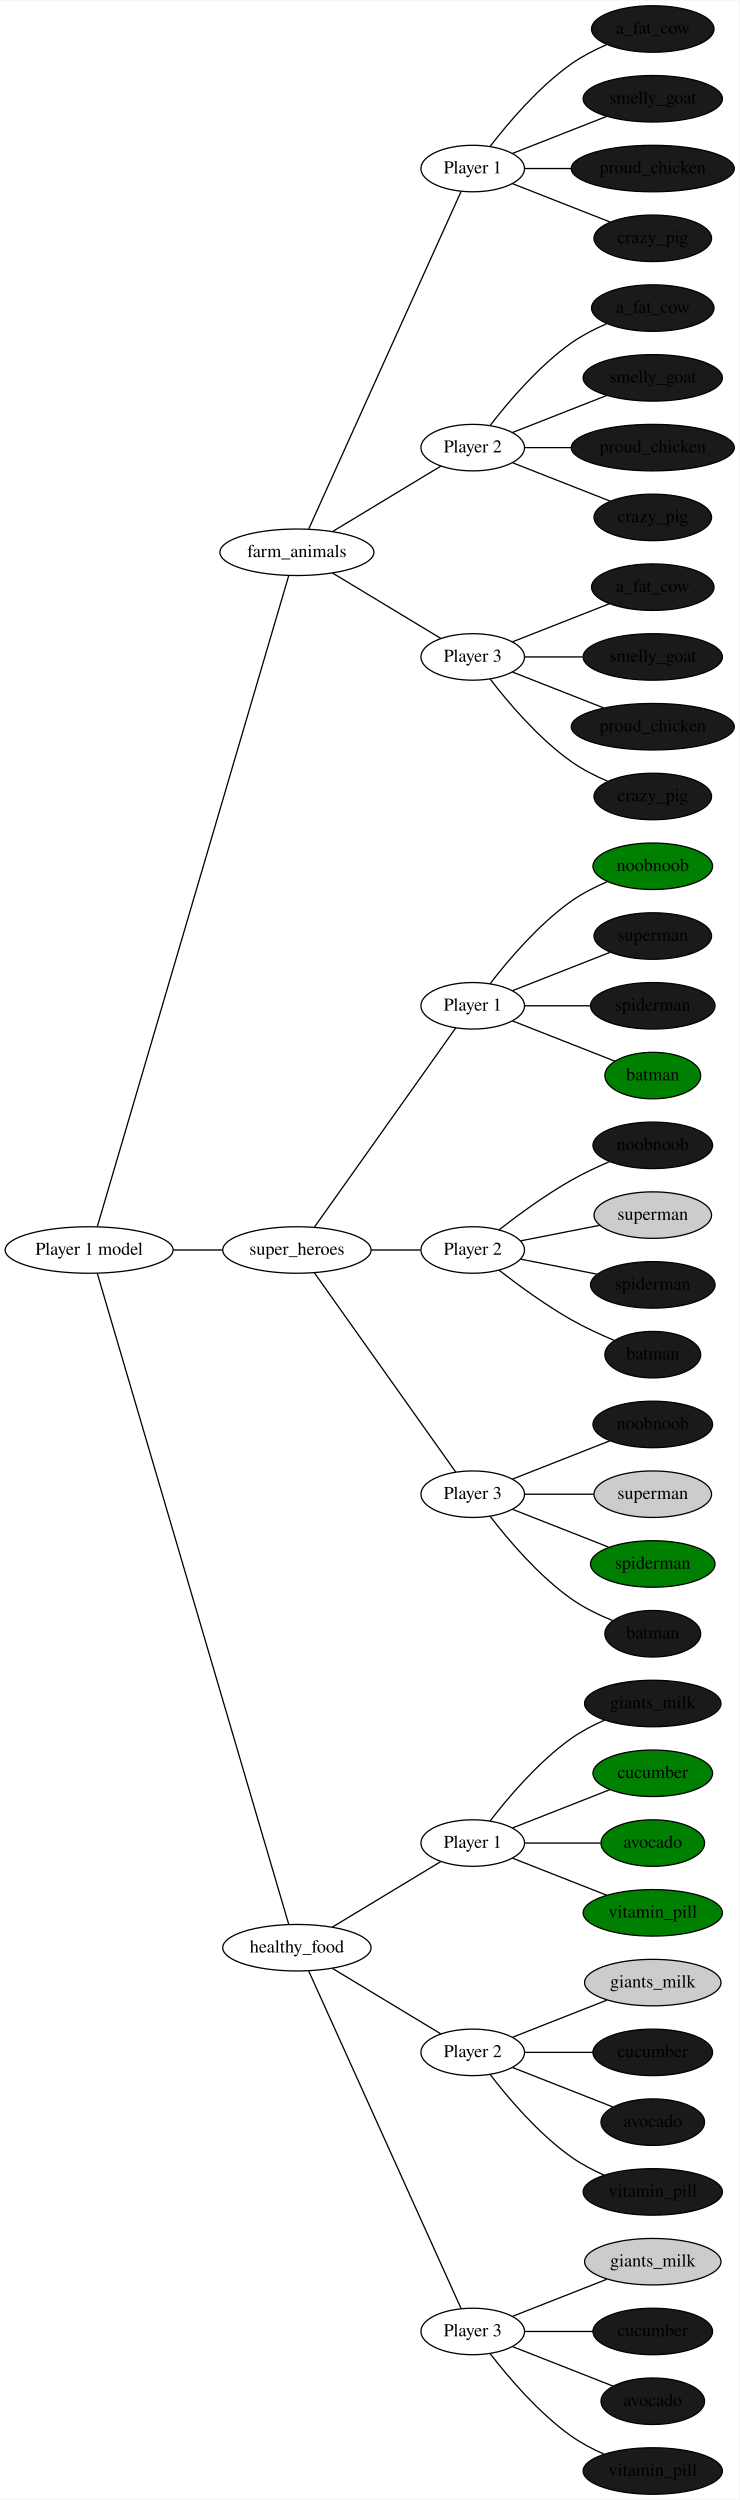
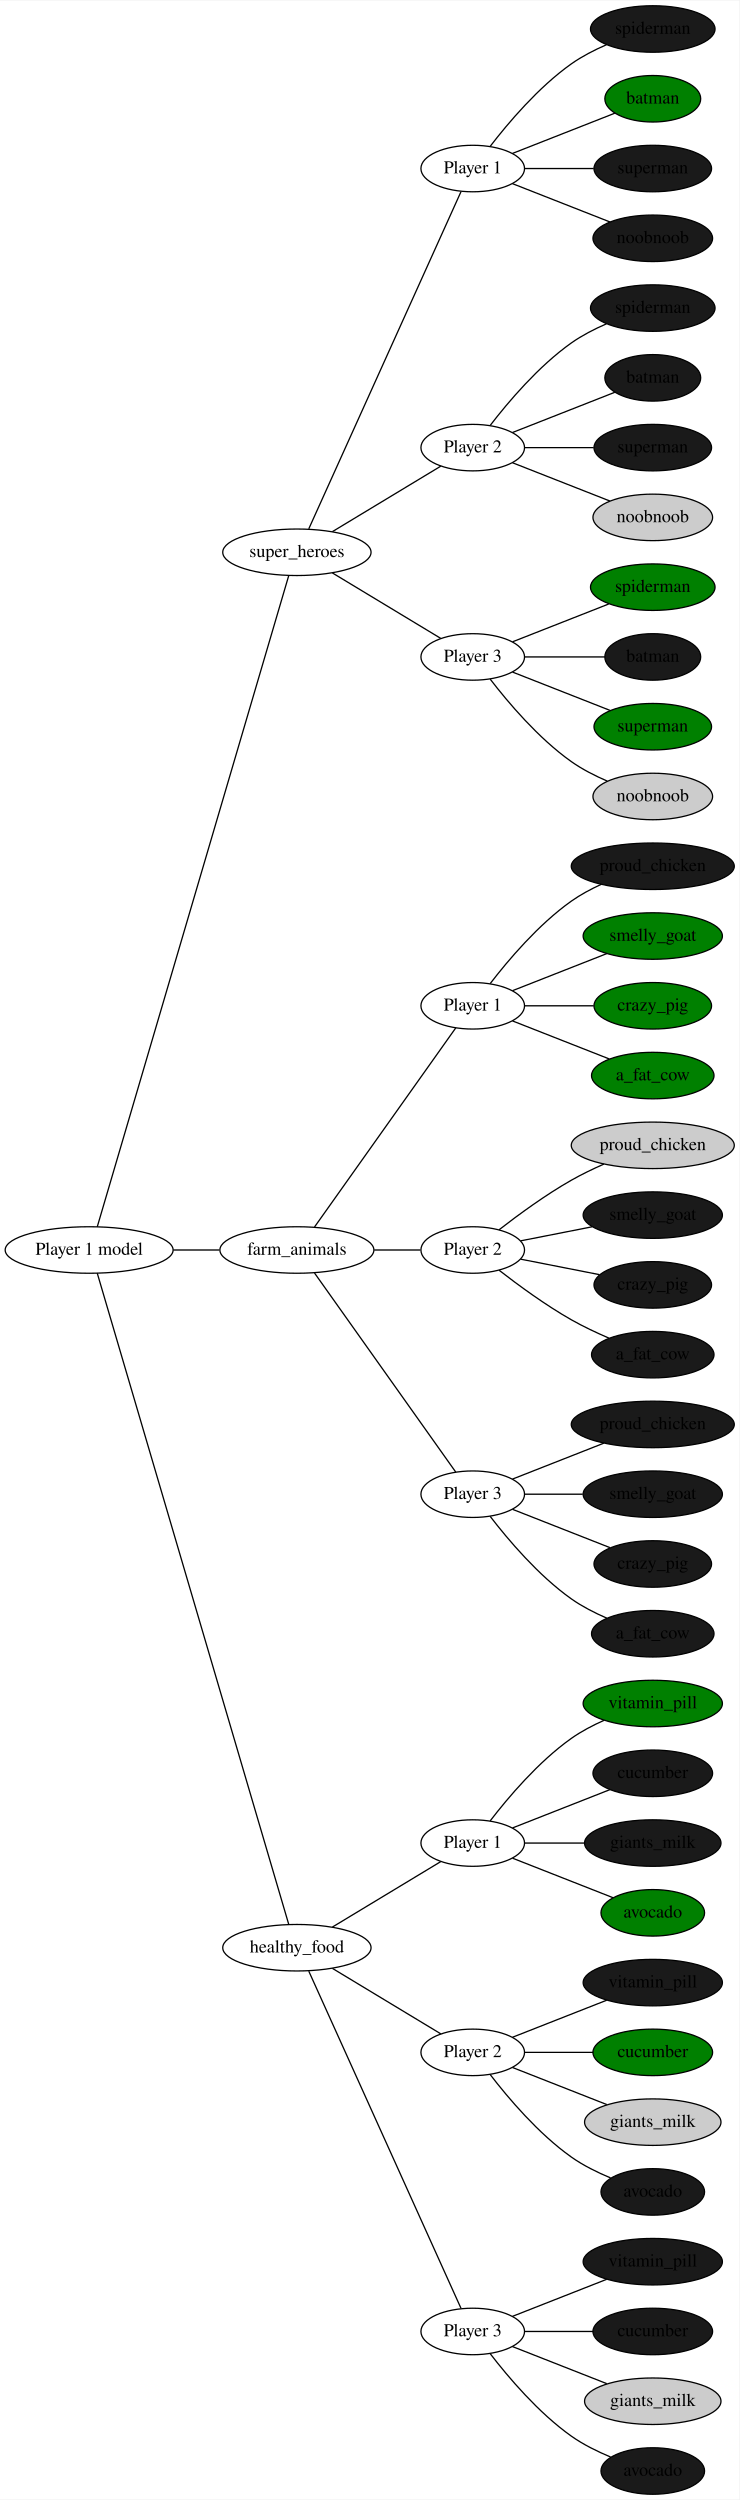
<svg xmlns="http://www.w3.org/2000/svg" width="572pt" height="1934pt" viewBox="0.00 0.00 572.26 1934.00">
  <g id="graph0" class="graph" transform="scale(1 1) rotate(0) translate(4 1930)">
    <polygon fill="white" stroke="none" points="-4,4 -4,-1930 568.26,-1930 568.26,4 -4,4" />
    <g id="node1" class="node">
      <ellipse fill="none" stroke="black" cx="64.994" cy="-963" rx="64.989" ry="18" />
      <text text-anchor="middle" x="64.994" y="-959.3" font-family="Times,serif" font-size="14.00">Player 1 model</text>
    </g>
    <g id="node2" class="node">
-       <ellipse fill="none" stroke="black" cx="225.783" cy="-1503" rx="59.59" ry="18" />
-       <text text-anchor="middle" x="225.783" y="-1499.3" font-family="Times,serif" font-size="14.00">farm_animals</text>
+       <ellipse fill="none" stroke="black" cx="225.783" cy="-1503" rx="57.391" ry="18" />
+       <text text-anchor="middle" x="225.783" y="-1499.3" font-family="Times,serif" font-size="14.00">super_heroes</text>
    </g>
    <g id="edge1" class="edge">
      <path fill="none" stroke="black" d="M71.277,-980.967C95.439,-1063.14 195.277,-1402.66 219.48,-1484.97" />
    </g>
    <g id="node6" class="node">
-       <ellipse fill="none" stroke="black" cx="225.783" cy="-963" rx="57.391" ry="18" />
-       <text text-anchor="middle" x="225.783" y="-959.3" font-family="Times,serif" font-size="14.00">super_heroes</text>
+       <ellipse fill="none" stroke="black" cx="225.783" cy="-963" rx="59.59" ry="18" />
+       <text text-anchor="middle" x="225.783" y="-959.3" font-family="Times,serif" font-size="14.00">farm_animals</text>
    </g>
    <g id="edge5" class="edge">
-       <path fill="none" stroke="black" d="M130.122,-963C142.775,-963 155.965,-963 168.342,-963" />
+       <path fill="none" stroke="black" d="M130.122,-963C141.914,-963 154.173,-963 165.805,-963" />
    </g>
    <g id="node10" class="node">
      <ellipse fill="none" stroke="black" cx="225.783" cy="-423" rx="57.391" ry="18" />
      <text text-anchor="middle" x="225.783" y="-419.3" font-family="Times,serif" font-size="14.00">healthy_food</text>
    </g>
    <g id="edge9" class="edge">
      <path fill="none" stroke="black" d="M71.277,-945.033C95.439,-862.864 195.277,-523.344 219.48,-441.034" />
    </g>
    <g id="node3" class="node">
      <ellipse fill="none" stroke="black" cx="361.874" cy="-1800" rx="40.094" ry="18" />
      <text text-anchor="middle" x="361.874" y="-1796.3" font-family="Times,serif" font-size="14.00">Player 1</text>
    </g>
    <g id="edge2" class="edge">
      <path fill="none" stroke="black" d="M234.969,-1521.13C258.965,-1574.28 328.937,-1729.26 352.795,-1782.11" />
    </g>
    <g id="node4" class="node">
      <ellipse fill="none" stroke="black" cx="361.874" cy="-1584" rx="40.094" ry="18" />
      <text text-anchor="middle" x="361.874" y="-1580.3" font-family="Times,serif" font-size="14.00">Player 2</text>
    </g>
    <g id="edge3" class="edge">
      <path fill="none" stroke="black" d="M253.275,-1519C277.699,-1533.76 313.624,-1555.46 337.133,-1569.66" />
    </g>
    <g id="node5" class="node">
      <ellipse fill="none" stroke="black" cx="361.874" cy="-1422" rx="40.094" ry="18" />
      <text text-anchor="middle" x="361.874" y="-1418.3" font-family="Times,serif" font-size="14.00">Player 3</text>
    </g>
    <g id="edge4" class="edge">
      <path fill="none" stroke="black" d="M253.275,-1487C277.699,-1472.24 313.624,-1450.54 337.133,-1436.34" />
    </g>
    <g id="node14" class="node">
-       <ellipse fill="#1a1a1a" stroke="black" cx="501.215" cy="-1908" rx="47.392" ry="18" />
-       <text text-anchor="middle" x="501.215" y="-1904.3" font-family="Times,serif" font-size="14.00">a_fat_cow</text>
+       <ellipse fill="#1a1a1a" stroke="black" cx="501.215" cy="-1908" rx="48.192" ry="18" />
+       <text text-anchor="middle" x="501.215" y="-1904.3" font-family="Times,serif" font-size="14.00">spiderman</text>
    </g>
    <g id="edge13" class="edge">
-       <path fill="none" stroke="black" d="M375.354,-1817.14C389.088,-1835.02 412.63,-1862.91 438.171,-1881 446.511,-1886.91 456.349,-1891.92 465.702,-1895.96" />
+       <path fill="none" stroke="black" d="M375.354,-1817.14C389.088,-1835.02 412.63,-1862.91 438.171,-1881 446.416,-1886.84 456.123,-1891.8 465.38,-1895.82" />
    </g>
    <g id="node15" class="node">
-       <ellipse fill="#1a1a1a" stroke="black" cx="501.215" cy="-1854" rx="53.891" ry="18" />
-       <text text-anchor="middle" x="501.215" y="-1850.3" font-family="Times,serif" font-size="14.00">smelly_goat</text>
+       <ellipse fill="green" stroke="black" cx="501.215" cy="-1854" rx="37.093" ry="18" />
+       <text text-anchor="middle" x="501.215" y="-1850.3" font-family="Times,serif" font-size="14.00">batman</text>
    </g>
    <g id="edge14" class="edge">
-       <path fill="none" stroke="black" d="M392.675,-1811.72C414.134,-1820.15 443.143,-1831.56 465.625,-1840.4" />
+       <path fill="none" stroke="black" d="M392.675,-1811.72C416.185,-1820.96 448.758,-1833.77 471.88,-1842.86" />
    </g>
    <g id="node16" class="node">
-       <ellipse fill="#1a1a1a" stroke="black" cx="501.215" cy="-1800" rx="63.089" ry="18" />
-       <text text-anchor="middle" x="501.215" y="-1796.3" font-family="Times,serif" font-size="14.00">proud_chicken</text>
+       <ellipse fill="#1a1a1a" stroke="black" cx="501.215" cy="-1800" rx="45.492" ry="18" />
+       <text text-anchor="middle" x="501.215" y="-1796.3" font-family="Times,serif" font-size="14.00">superman</text>
    </g>
    <g id="edge15" class="edge">
-       <path fill="none" stroke="black" d="M402.231,-1800C413.407,-1800 425.859,-1800 438.036,-1800" />
+       <path fill="none" stroke="black" d="M402.231,-1800C418.876,-1800 438.351,-1800 455.534,-1800" />
    </g>
    <g id="node17" class="node">
-       <ellipse fill="#1a1a1a" stroke="black" cx="501.215" cy="-1746" rx="45.492" ry="18" />
-       <text text-anchor="middle" x="501.215" y="-1742.3" font-family="Times,serif" font-size="14.00">crazy_pig</text>
+       <ellipse fill="#1a1a1a" stroke="black" cx="501.215" cy="-1746" rx="46.292" ry="18" />
+       <text text-anchor="middle" x="501.215" y="-1742.3" font-family="Times,serif" font-size="14.00">noobnoob</text>
    </g>
    <g id="edge16" class="edge">
      <path fill="none" stroke="black" d="M392.675,-1788.28C414.923,-1779.54 445.287,-1767.6 468.077,-1758.64" />
    </g>
    <g id="node18" class="node">
-       <ellipse fill="#1a1a1a" stroke="black" cx="501.215" cy="-1692" rx="47.392" ry="18" />
-       <text text-anchor="middle" x="501.215" y="-1688.3" font-family="Times,serif" font-size="14.00">a_fat_cow</text>
+       <ellipse fill="#1a1a1a" stroke="black" cx="501.215" cy="-1692" rx="48.192" ry="18" />
+       <text text-anchor="middle" x="501.215" y="-1688.3" font-family="Times,serif" font-size="14.00">spiderman</text>
    </g>
    <g id="edge17" class="edge">
-       <path fill="none" stroke="black" d="M375.354,-1601.14C389.088,-1619.02 412.63,-1646.91 438.171,-1665 446.511,-1670.91 456.349,-1675.92 465.702,-1679.96" />
+       <path fill="none" stroke="black" d="M375.354,-1601.14C389.088,-1619.02 412.63,-1646.91 438.171,-1665 446.416,-1670.84 456.123,-1675.8 465.38,-1679.82" />
    </g>
    <g id="node19" class="node">
-       <ellipse fill="#1a1a1a" stroke="black" cx="501.215" cy="-1638" rx="53.891" ry="18" />
-       <text text-anchor="middle" x="501.215" y="-1634.3" font-family="Times,serif" font-size="14.00">smelly_goat</text>
+       <ellipse fill="#1a1a1a" stroke="black" cx="501.215" cy="-1638" rx="37.093" ry="18" />
+       <text text-anchor="middle" x="501.215" y="-1634.3" font-family="Times,serif" font-size="14.00">batman</text>
    </g>
    <g id="edge18" class="edge">
-       <path fill="none" stroke="black" d="M392.675,-1595.72C414.134,-1604.15 443.143,-1615.56 465.625,-1624.4" />
+       <path fill="none" stroke="black" d="M392.675,-1595.72C416.185,-1604.96 448.758,-1617.77 471.88,-1626.86" />
    </g>
    <g id="node20" class="node">
-       <ellipse fill="#1a1a1a" stroke="black" cx="501.215" cy="-1584" rx="63.089" ry="18" />
-       <text text-anchor="middle" x="501.215" y="-1580.3" font-family="Times,serif" font-size="14.00">proud_chicken</text>
+       <ellipse fill="#1a1a1a" stroke="black" cx="501.215" cy="-1584" rx="45.492" ry="18" />
+       <text text-anchor="middle" x="501.215" y="-1580.3" font-family="Times,serif" font-size="14.00">superman</text>
    </g>
    <g id="edge19" class="edge">
-       <path fill="none" stroke="black" d="M402.231,-1584C413.407,-1584 425.859,-1584 438.036,-1584" />
+       <path fill="none" stroke="black" d="M402.231,-1584C418.876,-1584 438.351,-1584 455.534,-1584" />
    </g>
    <g id="node21" class="node">
-       <ellipse fill="#1a1a1a" stroke="black" cx="501.215" cy="-1530" rx="45.492" ry="18" />
-       <text text-anchor="middle" x="501.215" y="-1526.3" font-family="Times,serif" font-size="14.00">crazy_pig</text>
+       <ellipse fill="#cccccc" stroke="black" cx="501.215" cy="-1530" rx="46.292" ry="18" />
+       <text text-anchor="middle" x="501.215" y="-1526.3" font-family="Times,serif" font-size="14.00">noobnoob</text>
    </g>
    <g id="edge20" class="edge">
      <path fill="none" stroke="black" d="M392.675,-1572.28C414.923,-1563.54 445.287,-1551.6 468.077,-1542.64" />
    </g>
    <g id="node22" class="node">
-       <ellipse fill="#1a1a1a" stroke="black" cx="501.215" cy="-1476" rx="47.392" ry="18" />
-       <text text-anchor="middle" x="501.215" y="-1472.3" font-family="Times,serif" font-size="14.00">a_fat_cow</text>
+       <ellipse fill="green" stroke="black" cx="501.215" cy="-1476" rx="48.192" ry="18" />
+       <text text-anchor="middle" x="501.215" y="-1472.3" font-family="Times,serif" font-size="14.00">spiderman</text>
    </g>
    <g id="edge21" class="edge">
-       <path fill="none" stroke="black" d="M392.675,-1433.72C414.765,-1442.4 444.856,-1454.23 467.591,-1463.17" />
+       <path fill="none" stroke="black" d="M392.675,-1433.72C414.607,-1442.34 444.427,-1454.07 467.103,-1462.98" />
    </g>
    <g id="node23" class="node">
-       <ellipse fill="#1a1a1a" stroke="black" cx="501.215" cy="-1422" rx="53.891" ry="18" />
-       <text text-anchor="middle" x="501.215" y="-1418.3" font-family="Times,serif" font-size="14.00">smelly_goat</text>
+       <ellipse fill="#1a1a1a" stroke="black" cx="501.215" cy="-1422" rx="37.093" ry="18" />
+       <text text-anchor="middle" x="501.215" y="-1418.3" font-family="Times,serif" font-size="14.00">batman</text>
    </g>
    <g id="edge22" class="edge">
-       <path fill="none" stroke="black" d="M402.231,-1422C416.181,-1422 432.119,-1422 447.03,-1422" />
+       <path fill="none" stroke="black" d="M402.231,-1422C421.73,-1422 445.111,-1422 464.143,-1422" />
    </g>
    <g id="node24" class="node">
-       <ellipse fill="#1a1a1a" stroke="black" cx="501.215" cy="-1368" rx="63.089" ry="18" />
-       <text text-anchor="middle" x="501.215" y="-1364.3" font-family="Times,serif" font-size="14.00">proud_chicken</text>
+       <ellipse fill="green" stroke="black" cx="501.215" cy="-1368" rx="45.492" ry="18" />
+       <text text-anchor="middle" x="501.215" y="-1364.3" font-family="Times,serif" font-size="14.00">superman</text>
    </g>
    <g id="edge23" class="edge">
-       <path fill="none" stroke="black" d="M392.675,-1410.28C413.424,-1402.12 441.232,-1391.19 463.372,-1382.49" />
+       <path fill="none" stroke="black" d="M392.675,-1410.28C414.923,-1401.54 445.287,-1389.6 468.077,-1380.64" />
    </g>
    <g id="node25" class="node">
-       <ellipse fill="#1a1a1a" stroke="black" cx="501.215" cy="-1314" rx="45.492" ry="18" />
-       <text text-anchor="middle" x="501.215" y="-1310.3" font-family="Times,serif" font-size="14.00">crazy_pig</text>
+       <ellipse fill="#cccccc" stroke="black" cx="501.215" cy="-1314" rx="46.292" ry="18" />
+       <text text-anchor="middle" x="501.215" y="-1310.3" font-family="Times,serif" font-size="14.00">noobnoob</text>
    </g>
    <g id="edge24" class="edge">
-       <path fill="none" stroke="black" d="M375.354,-1404.86C389.088,-1386.98 412.63,-1359.09 438.171,-1341 446.703,-1334.96 456.802,-1329.85 466.347,-1325.77" />
+       <path fill="none" stroke="black" d="M375.354,-1404.86C389.088,-1386.98 412.63,-1359.09 438.171,-1341 446.607,-1335.03 456.575,-1329.97 466.025,-1325.9" />
    </g>
    <g id="node7" class="node">
      <ellipse fill="none" stroke="black" cx="361.874" cy="-1152" rx="40.094" ry="18" />
      <text text-anchor="middle" x="361.874" y="-1148.3" font-family="Times,serif" font-size="14.00">Player 1</text>
    </g>
    <g id="edge6" class="edge">
      <path fill="none" stroke="black" d="M239.398,-980.781C265.15,-1017.08 323.469,-1099.28 348.777,-1134.95" />
    </g>
    <g id="node8" class="node">
      <ellipse fill="none" stroke="black" cx="361.874" cy="-963" rx="40.094" ry="18" />
      <text text-anchor="middle" x="361.874" y="-959.3" font-family="Times,serif" font-size="14.00">Player 2</text>
    </g>
    <g id="edge7" class="edge">
-       <path fill="none" stroke="black" d="M283.261,-963C296.145,-963 309.562,-963 321.546,-963" />
+       <path fill="none" stroke="black" d="M285.597,-963C297.701,-963 310.168,-963 321.388,-963" />
    </g>
    <g id="node9" class="node">
      <ellipse fill="none" stroke="black" cx="361.874" cy="-774" rx="40.094" ry="18" />
      <text text-anchor="middle" x="361.874" y="-770.3" font-family="Times,serif" font-size="14.00">Player 3</text>
    </g>
    <g id="edge8" class="edge">
      <path fill="none" stroke="black" d="M239.398,-945.219C265.15,-908.922 323.469,-826.723 348.777,-791.05" />
    </g>
    <g id="node26" class="node">
-       <ellipse fill="green" stroke="black" cx="501.215" cy="-1260" rx="46.292" ry="18" />
-       <text text-anchor="middle" x="501.215" y="-1256.3" font-family="Times,serif" font-size="14.00">noobnoob</text>
+       <ellipse fill="#1a1a1a" stroke="black" cx="501.215" cy="-1260" rx="63.089" ry="18" />
+       <text text-anchor="middle" x="501.215" y="-1256.3" font-family="Times,serif" font-size="14.00">proud_chicken</text>
    </g>
    <g id="edge25" class="edge">
-       <path fill="none" stroke="black" d="M375.354,-1169.14C389.088,-1187.02 412.63,-1214.91 438.171,-1233 446.607,-1238.97 456.575,-1244.03 466.025,-1248.1" />
+       <path fill="none" stroke="black" d="M375.354,-1169.14C389.088,-1187.02 412.63,-1214.91 438.171,-1233 445.169,-1237.96 453.221,-1242.28 461.157,-1245.93" />
    </g>
    <g id="node27" class="node">
-       <ellipse fill="#1a1a1a" stroke="black" cx="501.215" cy="-1206" rx="45.492" ry="18" />
-       <text text-anchor="middle" x="501.215" y="-1202.3" font-family="Times,serif" font-size="14.00">superman</text>
+       <ellipse fill="green" stroke="black" cx="501.215" cy="-1206" rx="53.891" ry="18" />
+       <text text-anchor="middle" x="501.215" y="-1202.3" font-family="Times,serif" font-size="14.00">smelly_goat</text>
    </g>
    <g id="edge26" class="edge">
-       <path fill="none" stroke="black" d="M392.675,-1163.72C414.923,-1172.46 445.287,-1184.4 468.077,-1193.36" />
+       <path fill="none" stroke="black" d="M392.675,-1163.72C414.134,-1172.15 443.143,-1183.56 465.625,-1192.4" />
    </g>
    <g id="node28" class="node">
-       <ellipse fill="#1a1a1a" stroke="black" cx="501.215" cy="-1152" rx="48.192" ry="18" />
-       <text text-anchor="middle" x="501.215" y="-1148.3" font-family="Times,serif" font-size="14.00">spiderman</text>
+       <ellipse fill="green" stroke="black" cx="501.215" cy="-1152" rx="45.492" ry="18" />
+       <text text-anchor="middle" x="501.215" y="-1148.3" font-family="Times,serif" font-size="14.00">crazy_pig</text>
    </g>
    <g id="edge27" class="edge">
-       <path fill="none" stroke="black" d="M402.231,-1152C418.084,-1152 436.503,-1152 453.064,-1152" />
+       <path fill="none" stroke="black" d="M402.231,-1152C418.876,-1152 438.351,-1152 455.534,-1152" />
    </g>
    <g id="node29" class="node">
-       <ellipse fill="green" stroke="black" cx="501.215" cy="-1098" rx="37.093" ry="18" />
-       <text text-anchor="middle" x="501.215" y="-1094.3" font-family="Times,serif" font-size="14.00">batman</text>
+       <ellipse fill="green" stroke="black" cx="501.215" cy="-1098" rx="47.392" ry="18" />
+       <text text-anchor="middle" x="501.215" y="-1094.3" font-family="Times,serif" font-size="14.00">a_fat_cow</text>
    </g>
    <g id="edge28" class="edge">
-       <path fill="none" stroke="black" d="M392.675,-1140.28C416.185,-1131.04 448.758,-1118.23 471.88,-1109.14" />
+       <path fill="none" stroke="black" d="M392.675,-1140.28C414.765,-1131.6 444.856,-1119.77 467.591,-1110.83" />
    </g>
    <g id="node30" class="node">
-       <ellipse fill="#1a1a1a" stroke="black" cx="501.215" cy="-1044" rx="46.292" ry="18" />
-       <text text-anchor="middle" x="501.215" y="-1040.3" font-family="Times,serif" font-size="14.00">noobnoob</text>
+       <ellipse fill="#cccccc" stroke="black" cx="501.215" cy="-1044" rx="63.089" ry="18" />
+       <text text-anchor="middle" x="501.215" y="-1040.3" font-family="Times,serif" font-size="14.00">proud_chicken</text>
    </g>
    <g id="edge29" class="edge">
-       <path fill="none" stroke="black" d="M382.242,-978.638C397.015,-990.125 418.166,-1005.64 438.171,-1017 447.467,-1022.28 457.994,-1027.21 467.703,-1031.39" />
+       <path fill="none" stroke="black" d="M382.242,-978.638C397.015,-990.125 418.166,-1005.64 438.171,-1017 446.139,-1021.52 455.012,-1025.8 463.498,-1029.55" />
    </g>
    <g id="node31" class="node">
-       <ellipse fill="#cccccc" stroke="black" cx="501.215" cy="-990" rx="45.492" ry="18" />
-       <text text-anchor="middle" x="501.215" y="-986.3" font-family="Times,serif" font-size="14.00">superman</text>
+       <ellipse fill="#1a1a1a" stroke="black" cx="501.215" cy="-990" rx="53.891" ry="18" />
+       <text text-anchor="middle" x="501.215" y="-986.3" font-family="Times,serif" font-size="14.00">smelly_goat</text>
    </g>
    <g id="edge30" class="edge">
-       <path fill="none" stroke="black" d="M398.959,-970.094C417.715,-973.781 440.694,-978.299 460.017,-982.097" />
+       <path fill="none" stroke="black" d="M398.959,-970.094C415.887,-973.422 436.255,-977.426 454.271,-980.968" />
    </g>
    <g id="node32" class="node">
-       <ellipse fill="#1a1a1a" stroke="black" cx="501.215" cy="-936" rx="48.192" ry="18" />
-       <text text-anchor="middle" x="501.215" y="-932.3" font-family="Times,serif" font-size="14.00">spiderman</text>
+       <ellipse fill="#1a1a1a" stroke="black" cx="501.215" cy="-936" rx="45.492" ry="18" />
+       <text text-anchor="middle" x="501.215" y="-932.3" font-family="Times,serif" font-size="14.00">crazy_pig</text>
    </g>
    <g id="edge31" class="edge">
-       <path fill="none" stroke="black" d="M398.959,-955.906C417.079,-952.344 439.141,-948.007 458.04,-944.291" />
+       <path fill="none" stroke="black" d="M398.959,-955.906C417.715,-952.219 440.694,-947.701 460.017,-943.903" />
    </g>
    <g id="node33" class="node">
-       <ellipse fill="#1a1a1a" stroke="black" cx="501.215" cy="-882" rx="37.093" ry="18" />
-       <text text-anchor="middle" x="501.215" y="-878.3" font-family="Times,serif" font-size="14.00">batman</text>
+       <ellipse fill="#1a1a1a" stroke="black" cx="501.215" cy="-882" rx="47.392" ry="18" />
+       <text text-anchor="middle" x="501.215" y="-878.3" font-family="Times,serif" font-size="14.00">a_fat_cow</text>
    </g>
    <g id="edge32" class="edge">
-       <path fill="none" stroke="black" d="M382.242,-947.362C397.015,-935.875 418.166,-920.356 438.171,-909 448.693,-903.027 460.792,-897.489 471.496,-893.004" />
+       <path fill="none" stroke="black" d="M382.242,-947.362C397.015,-935.875 418.166,-920.356 438.171,-909 447.365,-903.781 457.763,-898.894 467.382,-894.751" />
    </g>
    <g id="node34" class="node">
-       <ellipse fill="#1a1a1a" stroke="black" cx="501.215" cy="-828" rx="46.292" ry="18" />
-       <text text-anchor="middle" x="501.215" y="-824.3" font-family="Times,serif" font-size="14.00">noobnoob</text>
+       <ellipse fill="#1a1a1a" stroke="black" cx="501.215" cy="-828" rx="63.089" ry="18" />
+       <text text-anchor="middle" x="501.215" y="-824.3" font-family="Times,serif" font-size="14.00">proud_chicken</text>
    </g>
    <g id="edge33" class="edge">
-       <path fill="none" stroke="black" d="M392.675,-785.717C414.923,-794.465 445.287,-806.403 468.077,-815.364" />
+       <path fill="none" stroke="black" d="M392.675,-785.717C413.424,-793.875 441.232,-804.809 463.372,-813.514" />
    </g>
    <g id="node35" class="node">
-       <ellipse fill="#cccccc" stroke="black" cx="501.215" cy="-774" rx="45.492" ry="18" />
-       <text text-anchor="middle" x="501.215" y="-770.3" font-family="Times,serif" font-size="14.00">superman</text>
+       <ellipse fill="#1a1a1a" stroke="black" cx="501.215" cy="-774" rx="53.891" ry="18" />
+       <text text-anchor="middle" x="501.215" y="-770.3" font-family="Times,serif" font-size="14.00">smelly_goat</text>
    </g>
    <g id="edge34" class="edge">
-       <path fill="none" stroke="black" d="M402.231,-774C418.876,-774 438.351,-774 455.534,-774" />
+       <path fill="none" stroke="black" d="M402.231,-774C416.181,-774 432.119,-774 447.03,-774" />
    </g>
    <g id="node36" class="node">
-       <ellipse fill="green" stroke="black" cx="501.215" cy="-720" rx="48.192" ry="18" />
-       <text text-anchor="middle" x="501.215" y="-716.3" font-family="Times,serif" font-size="14.00">spiderman</text>
+       <ellipse fill="#1a1a1a" stroke="black" cx="501.215" cy="-720" rx="45.492" ry="18" />
+       <text text-anchor="middle" x="501.215" y="-716.3" font-family="Times,serif" font-size="14.00">crazy_pig</text>
    </g>
    <g id="edge35" class="edge">
-       <path fill="none" stroke="black" d="M392.675,-762.283C414.607,-753.659 444.427,-741.935 467.103,-733.019" />
+       <path fill="none" stroke="black" d="M392.675,-762.283C414.923,-753.535 445.287,-741.597 468.077,-732.636" />
    </g>
    <g id="node37" class="node">
-       <ellipse fill="#1a1a1a" stroke="black" cx="501.215" cy="-666" rx="37.093" ry="18" />
-       <text text-anchor="middle" x="501.215" y="-662.3" font-family="Times,serif" font-size="14.00">batman</text>
+       <ellipse fill="#1a1a1a" stroke="black" cx="501.215" cy="-666" rx="47.392" ry="18" />
+       <text text-anchor="middle" x="501.215" y="-662.3" font-family="Times,serif" font-size="14.00">a_fat_cow</text>
    </g>
    <g id="edge36" class="edge">
-       <path fill="none" stroke="black" d="M375.354,-756.858C389.088,-738.979 412.63,-711.086 438.171,-693 447.854,-686.143 459.554,-680.494 470.172,-676.167" />
+       <path fill="none" stroke="black" d="M375.354,-756.858C389.088,-738.979 412.63,-711.086 438.171,-693 446.511,-687.094 456.349,-682.083 465.702,-678.042" />
    </g>
    <g id="node11" class="node">
      <ellipse fill="none" stroke="black" cx="361.874" cy="-504" rx="40.094" ry="18" />
      <text text-anchor="middle" x="361.874" y="-500.3" font-family="Times,serif" font-size="14.00">Player 1</text>
    </g>
    <g id="edge10" class="edge">
      <path fill="none" stroke="black" d="M253.275,-439.003C277.699,-453.757 313.624,-475.458 337.133,-489.659" />
    </g>
    <g id="node12" class="node">
      <ellipse fill="none" stroke="black" cx="361.874" cy="-342" rx="40.094" ry="18" />
      <text text-anchor="middle" x="361.874" y="-338.3" font-family="Times,serif" font-size="14.00">Player 2</text>
    </g>
    <g id="edge11" class="edge">
      <path fill="none" stroke="black" d="M253.275,-406.997C277.699,-392.243 313.624,-370.542 337.133,-356.341" />
    </g>
    <g id="node13" class="node">
      <ellipse fill="none" stroke="black" cx="361.874" cy="-126" rx="40.094" ry="18" />
      <text text-anchor="middle" x="361.874" y="-122.3" font-family="Times,serif" font-size="14.00">Player 3</text>
    </g>
    <g id="edge12" class="edge">
      <path fill="none" stroke="black" d="M234.969,-404.868C258.965,-351.72 328.937,-196.738 352.795,-143.894" />
    </g>
    <g id="node38" class="node">
-       <ellipse fill="#1a1a1a" stroke="black" cx="501.215" cy="-612" rx="52.791" ry="18" />
-       <text text-anchor="middle" x="501.215" y="-608.3" font-family="Times,serif" font-size="14.00">giants_milk</text>
+       <ellipse fill="green" stroke="black" cx="501.215" cy="-612" rx="53.891" ry="18" />
+       <text text-anchor="middle" x="501.215" y="-608.3" font-family="Times,serif" font-size="14.00">vitamin_pill</text>
    </g>
    <g id="edge37" class="edge">
-       <path fill="none" stroke="black" d="M375.354,-521.142C389.088,-539.021 412.63,-566.914 438.171,-585 445.936,-590.499 454.999,-595.221 463.761,-599.108" />
+       <path fill="none" stroke="black" d="M375.354,-521.142C389.088,-539.021 412.63,-566.914 438.171,-585 445.84,-590.431 454.775,-595.105 463.436,-598.963" />
    </g>
    <g id="node39" class="node">
-       <ellipse fill="green" stroke="black" cx="501.215" cy="-558" rx="46.292" ry="18" />
+       <ellipse fill="#1a1a1a" stroke="black" cx="501.215" cy="-558" rx="46.292" ry="18" />
      <text text-anchor="middle" x="501.215" y="-554.3" font-family="Times,serif" font-size="14.00">cucumber</text>
    </g>
    <g id="edge38" class="edge">
      <path fill="none" stroke="black" d="M392.675,-515.717C414.923,-524.465 445.287,-536.403 468.077,-545.364" />
    </g>
    <g id="node40" class="node">
-       <ellipse fill="green" stroke="black" cx="501.215" cy="-504" rx="40.094" ry="18" />
-       <text text-anchor="middle" x="501.215" y="-500.3" font-family="Times,serif" font-size="14.00">avocado</text>
+       <ellipse fill="#1a1a1a" stroke="black" cx="501.215" cy="-504" rx="52.791" ry="18" />
+       <text text-anchor="middle" x="501.215" y="-500.3" font-family="Times,serif" font-size="14.00">giants_milk</text>
    </g>
    <g id="edge39" class="edge">
-       <path fill="none" stroke="black" d="M402.231,-504C420.62,-504 442.463,-504 460.853,-504" />
+       <path fill="none" stroke="black" d="M402.231,-504C416.657,-504 433.208,-504 448.551,-504" />
    </g>
    <g id="node41" class="node">
-       <ellipse fill="green" stroke="black" cx="501.215" cy="-450" rx="53.891" ry="18" />
-       <text text-anchor="middle" x="501.215" y="-446.3" font-family="Times,serif" font-size="14.00">vitamin_pill</text>
+       <ellipse fill="green" stroke="black" cx="501.215" cy="-450" rx="40.094" ry="18" />
+       <text text-anchor="middle" x="501.215" y="-446.3" font-family="Times,serif" font-size="14.00">avocado</text>
    </g>
    <g id="edge40" class="edge">
-       <path fill="none" stroke="black" d="M392.675,-492.283C414.134,-483.846 443.143,-472.44 465.625,-463.6" />
+       <path fill="none" stroke="black" d="M392.675,-492.283C415.712,-483.225 447.45,-470.746 470.472,-461.694" />
    </g>
    <g id="node42" class="node">
-       <ellipse fill="#cccccc" stroke="black" cx="501.215" cy="-396" rx="52.791" ry="18" />
-       <text text-anchor="middle" x="501.215" y="-392.3" font-family="Times,serif" font-size="14.00">giants_milk</text>
+       <ellipse fill="#1a1a1a" stroke="black" cx="501.215" cy="-396" rx="53.891" ry="18" />
+       <text text-anchor="middle" x="501.215" y="-392.3" font-family="Times,serif" font-size="14.00">vitamin_pill</text>
    </g>
    <g id="edge41" class="edge">
      <path fill="none" stroke="black" d="M392.675,-353.717C414.134,-362.154 443.143,-373.56 465.625,-382.4" />
    </g>
    <g id="node43" class="node">
-       <ellipse fill="#1a1a1a" stroke="black" cx="501.215" cy="-342" rx="46.292" ry="18" />
+       <ellipse fill="green" stroke="black" cx="501.215" cy="-342" rx="46.292" ry="18" />
      <text text-anchor="middle" x="501.215" y="-338.3" font-family="Times,serif" font-size="14.00">cucumber</text>
    </g>
    <g id="edge42" class="edge">
      <path fill="none" stroke="black" d="M402.231,-342C418.718,-342 437.98,-342 455.042,-342" />
    </g>
    <g id="node44" class="node">
-       <ellipse fill="#1a1a1a" stroke="black" cx="501.215" cy="-288" rx="40.094" ry="18" />
-       <text text-anchor="middle" x="501.215" y="-284.3" font-family="Times,serif" font-size="14.00">avocado</text>
+       <ellipse fill="#cccccc" stroke="black" cx="501.215" cy="-288" rx="52.791" ry="18" />
+       <text text-anchor="middle" x="501.215" y="-284.3" font-family="Times,serif" font-size="14.00">giants_milk</text>
    </g>
    <g id="edge43" class="edge">
-       <path fill="none" stroke="black" d="M392.675,-330.283C415.712,-321.225 447.45,-308.746 470.472,-299.694" />
+       <path fill="none" stroke="black" d="M392.675,-330.283C414.134,-321.846 443.143,-310.44 465.625,-301.6" />
    </g>
    <g id="node45" class="node">
-       <ellipse fill="#1a1a1a" stroke="black" cx="501.215" cy="-234" rx="53.891" ry="18" />
-       <text text-anchor="middle" x="501.215" y="-230.3" font-family="Times,serif" font-size="14.00">vitamin_pill</text>
+       <ellipse fill="#1a1a1a" stroke="black" cx="501.215" cy="-234" rx="40.094" ry="18" />
+       <text text-anchor="middle" x="501.215" y="-230.3" font-family="Times,serif" font-size="14.00">avocado</text>
    </g>
    <g id="edge44" class="edge">
-       <path fill="none" stroke="black" d="M375.354,-324.858C389.088,-306.979 412.63,-279.086 438.171,-261 445.84,-255.569 454.775,-250.895 463.436,-247.037" />
+       <path fill="none" stroke="black" d="M375.354,-324.858C389.088,-306.979 412.63,-279.086 438.171,-261 447.374,-254.483 458.4,-249.056 468.587,-244.82" />
    </g>
    <g id="node46" class="node">
-       <ellipse fill="#cccccc" stroke="black" cx="501.215" cy="-180" rx="52.791" ry="18" />
-       <text text-anchor="middle" x="501.215" y="-176.3" font-family="Times,serif" font-size="14.00">giants_milk</text>
+       <ellipse fill="#1a1a1a" stroke="black" cx="501.215" cy="-180" rx="53.891" ry="18" />
+       <text text-anchor="middle" x="501.215" y="-176.3" font-family="Times,serif" font-size="14.00">vitamin_pill</text>
    </g>
    <g id="edge45" class="edge">
      <path fill="none" stroke="black" d="M392.675,-137.717C414.134,-146.154 443.143,-157.56 465.625,-166.4" />
    </g>
    <g id="node47" class="node">
      <ellipse fill="#1a1a1a" stroke="black" cx="501.215" cy="-126" rx="46.292" ry="18" />
      <text text-anchor="middle" x="501.215" y="-122.3" font-family="Times,serif" font-size="14.00">cucumber</text>
    </g>
    <g id="edge46" class="edge">
      <path fill="none" stroke="black" d="M402.231,-126C418.718,-126 437.98,-126 455.042,-126" />
    </g>
    <g id="node48" class="node">
-       <ellipse fill="#1a1a1a" stroke="black" cx="501.215" cy="-72" rx="40.094" ry="18" />
-       <text text-anchor="middle" x="501.215" y="-68.3" font-family="Times,serif" font-size="14.00">avocado</text>
+       <ellipse fill="#cccccc" stroke="black" cx="501.215" cy="-72" rx="52.791" ry="18" />
+       <text text-anchor="middle" x="501.215" y="-68.3" font-family="Times,serif" font-size="14.00">giants_milk</text>
    </g>
    <g id="edge47" class="edge">
-       <path fill="none" stroke="black" d="M392.675,-114.283C415.712,-105.225 447.45,-92.746 470.472,-83.694" />
+       <path fill="none" stroke="black" d="M392.675,-114.283C414.134,-105.846 443.143,-94.44 465.625,-85.6" />
    </g>
    <g id="node49" class="node">
-       <ellipse fill="#1a1a1a" stroke="black" cx="501.215" cy="-18" rx="53.891" ry="18" />
-       <text text-anchor="middle" x="501.215" y="-14.3" font-family="Times,serif" font-size="14.00">vitamin_pill</text>
+       <ellipse fill="#1a1a1a" stroke="black" cx="501.215" cy="-18" rx="40.094" ry="18" />
+       <text text-anchor="middle" x="501.215" y="-14.3" font-family="Times,serif" font-size="14.00">avocado</text>
    </g>
    <g id="edge48" class="edge">
-       <path fill="none" stroke="black" d="M375.354,-108.858C389.088,-90.979 412.63,-63.086 438.171,-45 445.84,-39.569 454.775,-34.895 463.436,-31.037" />
+       <path fill="none" stroke="black" d="M375.354,-108.858C389.088,-90.979 412.63,-63.086 438.171,-45 447.374,-38.483 458.4,-33.056 468.587,-28.82" />
    </g>
  </g>
</svg>
